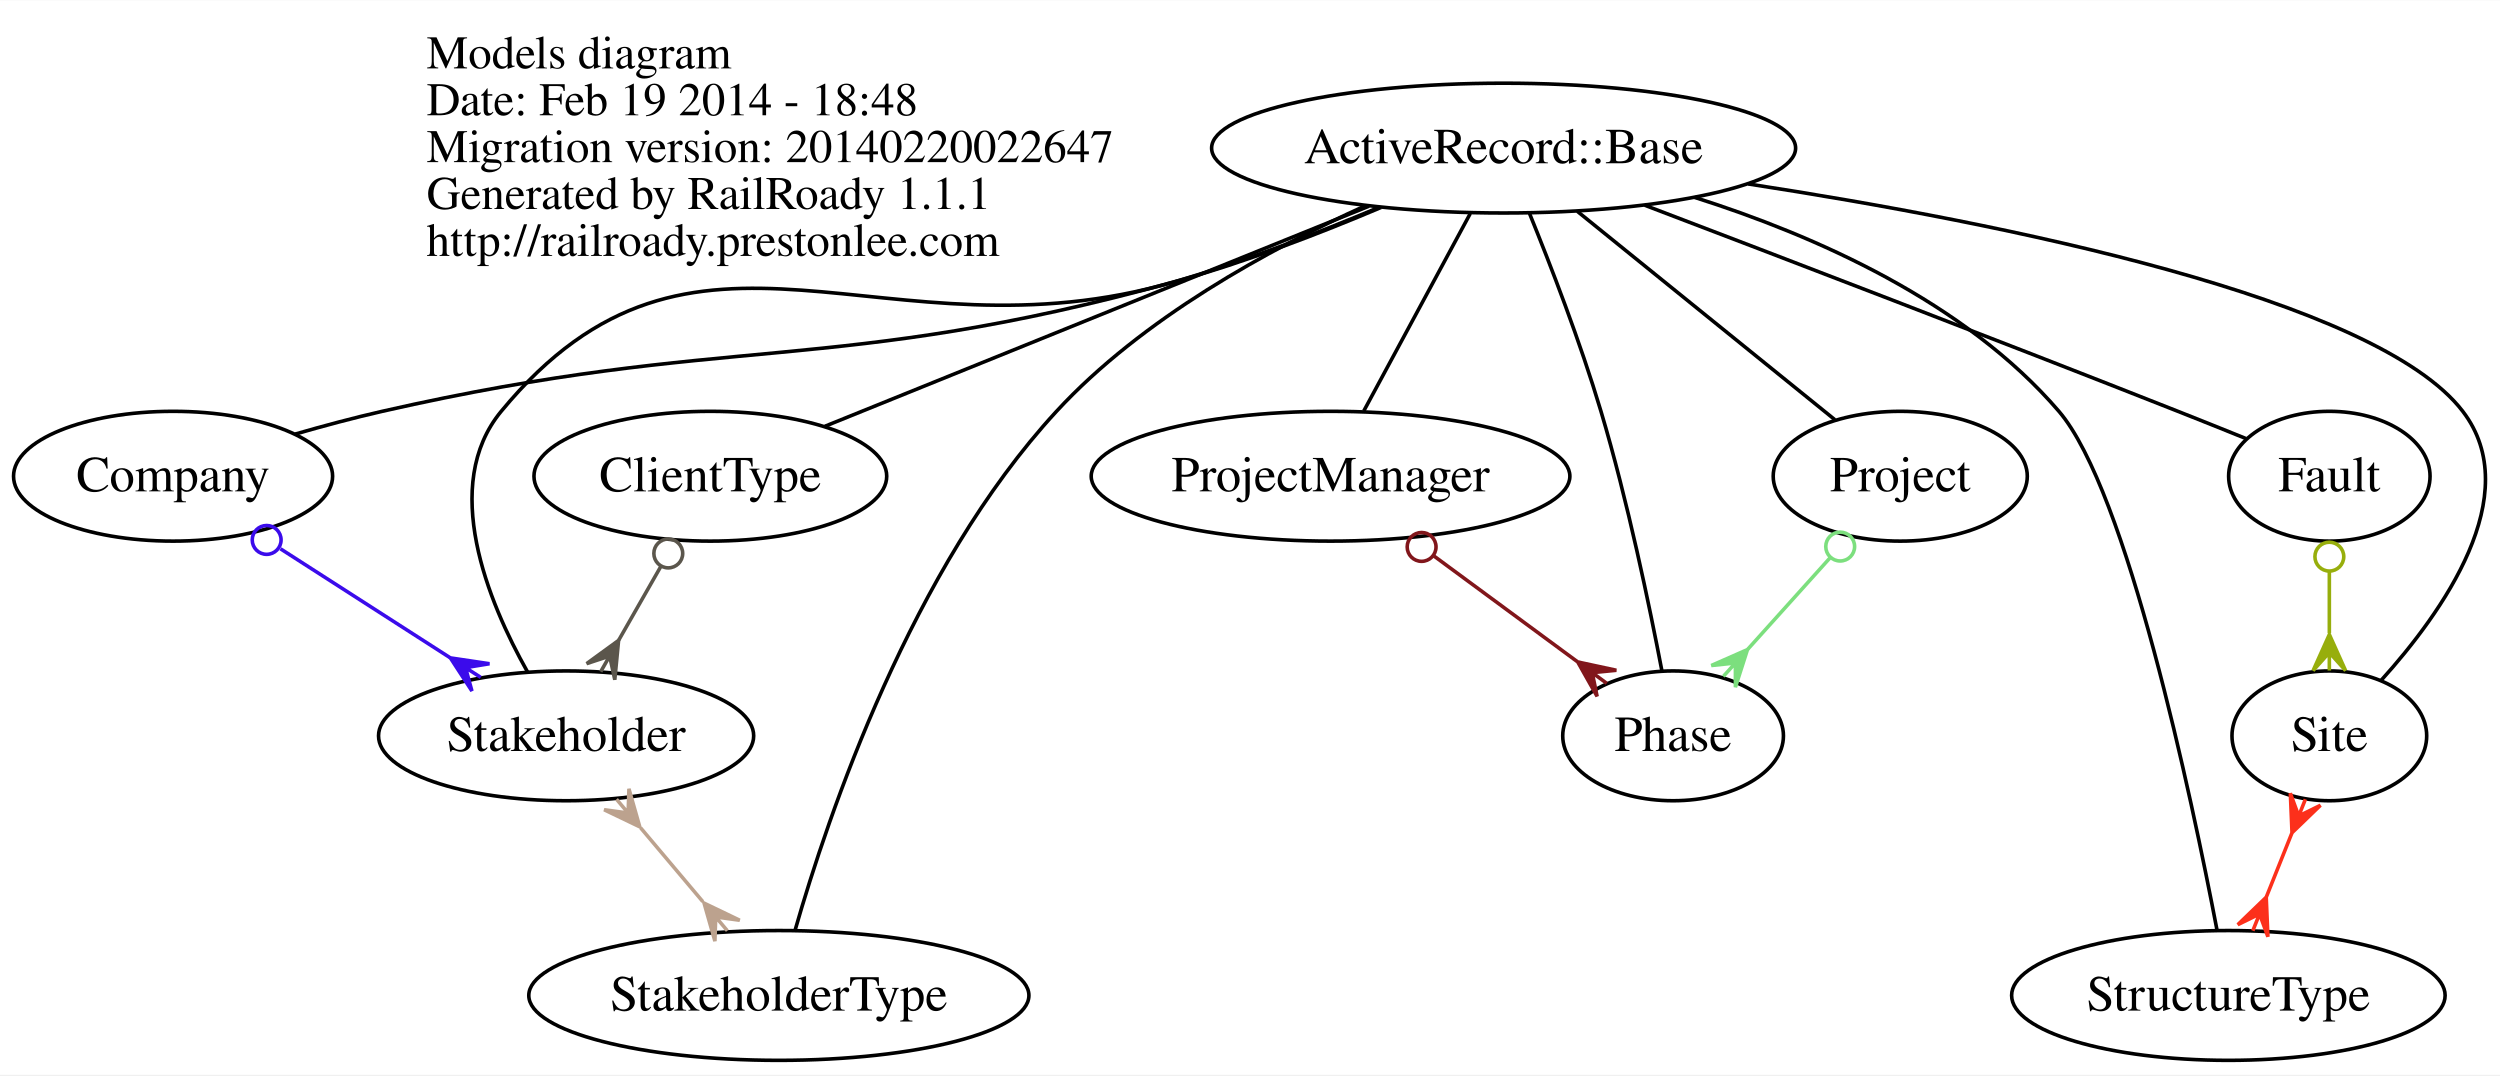
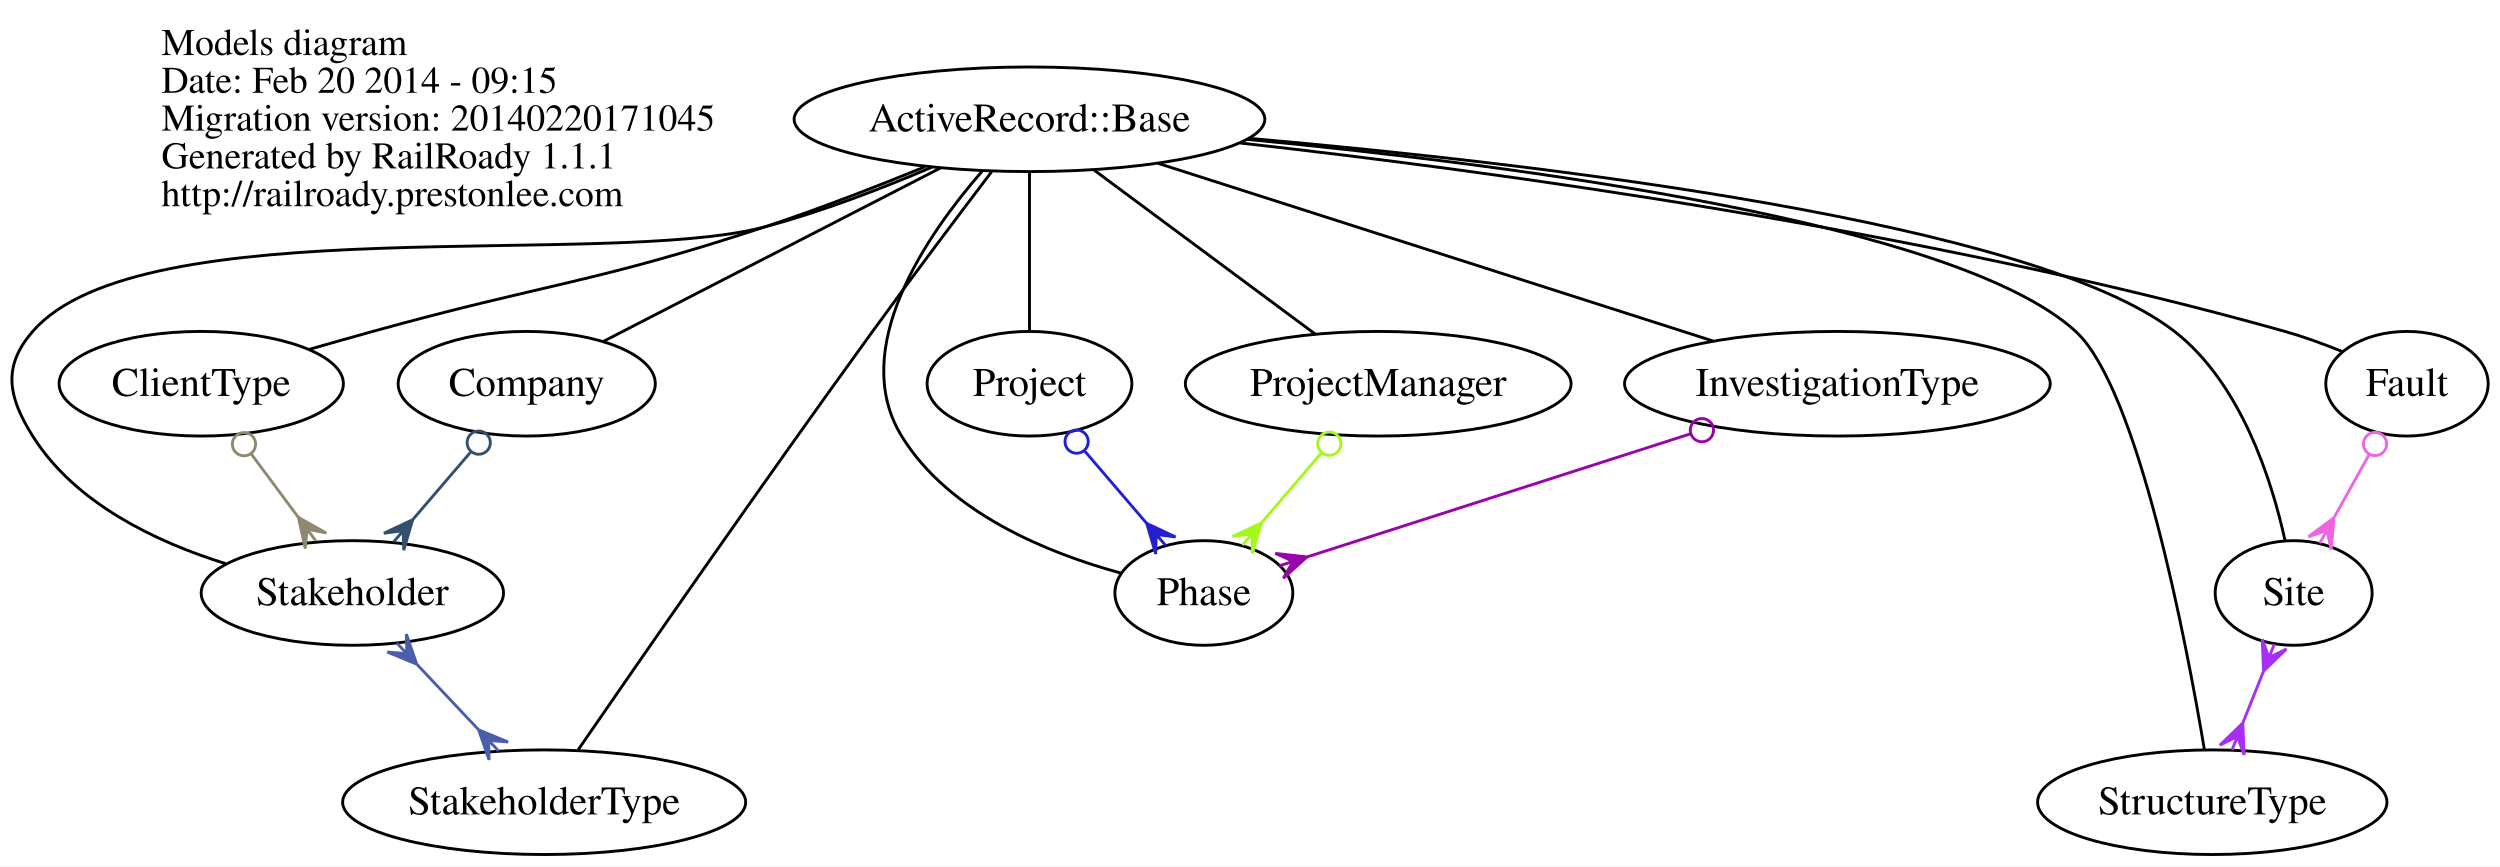
- <svg xmlns="http://www.w3.org/2000/svg" width="693pt" height="298pt" viewBox="0.00 0.00 693.33 298.00">
+ <svg xmlns="http://www.w3.org/2000/svg" width="860pt" height="298pt" viewBox="0.00 0.00 860.25 298.00">
  <g id="graph0" class="graph" transform="scale(1 1) rotate(0) translate(4 294)">
-     <polygon fill="white" stroke="none" points="-4,4 -4,-294 689.329,-294 689.329,4 -4,4" />
+     <polygon fill="white" stroke="none" points="-4,4 -4,-294 856.246,-294 856.246,4 -4,4" />
    <g id="node1" class="node">
-       <text text-anchor="start" x="114.312" y="-275.1" font-family="Times,serif" font-size="13.00">Models diagram</text>
-       <text text-anchor="start" x="114.312" y="-262.1" font-family="Times,serif" font-size="13.00">Date: Feb 19 2014 - 18:48</text>
-       <text text-anchor="start" x="114.312" y="-249.1" font-family="Times,serif" font-size="13.00">Migration version: 20140220022647</text>
-       <text text-anchor="start" x="114.312" y="-236.1" font-family="Times,serif" font-size="13.00">Generated by RailRoady 1.1.1</text>
-       <text text-anchor="start" x="114.312" y="-223.1" font-family="Times,serif" font-size="13.00">http://railroady.prestonlee.com</text>
+       <text text-anchor="start" x="51.558" y="-275.1" font-family="Times,serif" font-size="13.00">Models diagram</text>
+       <text text-anchor="start" x="51.558" y="-262.1" font-family="Times,serif" font-size="13.00">Date: Feb 20 2014 - 09:15</text>
+       <text text-anchor="start" x="51.558" y="-249.1" font-family="Times,serif" font-size="13.00">Migration version: 20140220171045</text>
+       <text text-anchor="start" x="51.558" y="-236.1" font-family="Times,serif" font-size="13.00">Generated by RailRoady 1.1.1</text>
+       <text text-anchor="start" x="51.558" y="-223.1" font-family="Times,serif" font-size="13.00">http://railroady.prestonlee.com</text>
    </g>
    <g id="node2" class="node">
-       <ellipse fill="none" stroke="black" cx="193" cy="-162" rx="48.916" ry="18" />
-       <text text-anchor="middle" x="193" y="-157.8" font-family="Times,serif" font-size="14.00">ClientType</text>
+       <ellipse fill="none" stroke="black" cx="65.246" cy="-162" rx="48.916" ry="18" />
+       <text text-anchor="middle" x="65.246" y="-157.8" font-family="Times,serif" font-size="14.00">ClientType</text>
+     </g>
+     <g id="node10" class="node">
+       <ellipse fill="none" stroke="black" cx="117.246" cy="-90" rx="52.021" ry="18" />
+       <text text-anchor="middle" x="117.246" y="-85.8" font-family="Times,serif" font-size="14.00">Stakeholder</text>
+     </g>
+     <g id="edge1" class="edge">
+       <path fill="none" stroke="#8f8971" d="M82.397,-137.912C87.617,-130.885 93.377,-123.131 98.686,-115.985" />
+       <ellipse fill="none" stroke="#8f8971" cx="79.955" cy="-141.2" rx="4" ry="4" />
+       <polygon fill="#8f8971" stroke="#8f8971" points="98.687,-115.984 108.262,-110.64 101.668,-111.97 104.65,-107.956 104.65,-107.956 104.65,-107.956 101.668,-111.97 101.038,-105.273 98.687,-115.984 98.687,-115.984" />
+     </g>
+     <g id="node3" class="node">
+       <ellipse fill="none" stroke="black" cx="177.246" cy="-162" rx="44.244" ry="18" />
+       <text text-anchor="middle" x="177.246" y="-157.8" font-family="Times,serif" font-size="14.00">Company</text>
+     </g>
+     <g id="edge3" class="edge">
+       <path fill="none" stroke="#31506f" d="M157.916,-138.448C151.61,-131.091 144.58,-122.89 138.163,-115.403" />
+       <ellipse fill="none" stroke="#31506f" cx="160.727" cy="-141.728" rx="4" ry="4" />
+       <polygon fill="#31506f" stroke="#31506f" points="138.011,-115.226 134.92,-104.705 134.757,-111.43 131.503,-107.633 131.503,-107.633 131.503,-107.633 134.757,-111.43 128.087,-110.562 138.011,-115.226 138.011,-115.226" />
+     </g>
+     <g id="node4" class="node">
+       <ellipse fill="none" stroke="black" cx="824.246" cy="-162" rx="27.932" ry="18" />
+       <text text-anchor="middle" x="824.246" y="-157.8" font-family="Times,serif" font-size="14.00">Fault</text>
    </g>
    <g id="node9" class="node">
-       <ellipse fill="none" stroke="black" cx="153" cy="-90" rx="52.021" ry="18" />
-       <text text-anchor="middle" x="153" y="-85.8" font-family="Times,serif" font-size="14.00">Stakeholder</text>
+       <ellipse fill="none" stroke="black" cx="785.246" cy="-90" rx="27" ry="18" />
+       <text text-anchor="middle" x="785.246" y="-85.8" font-family="Times,serif" font-size="14.00">Site</text>
    </g>
-     <g id="edge1" class="edge">
-       <path fill="none" stroke="#5b564c" d="M179.284,-136.998C175.507,-130.387 171.397,-123.194 167.573,-116.502" />
-       <ellipse fill="none" stroke="#5b564c" cx="181.333" cy="-140.582" rx="4" ry="4" />
-       <polygon fill="#5b564c" stroke="#5b564c" points="167.555,-116.471 166.501,-105.556 165.074,-112.13 162.594,-107.789 162.594,-107.789 162.594,-107.789 165.074,-112.13 158.687,-110.022 167.555,-116.471 167.555,-116.471" />
+     <g id="edge5" class="edge">
+       <path fill="none" stroke="#ee64e2" d="M811.303,-137.769C807.458,-130.868 803.229,-123.276 799.316,-116.253" />
+       <ellipse fill="none" stroke="#ee64e2" cx="813.254" cy="-141.27" rx="4" ry="4" />
+       <polygon fill="#ee64e2" stroke="#ee64e2" points="799.11,-115.883 798.174,-104.957 796.676,-111.515 794.243,-107.147 794.243,-107.147 794.243,-107.147 796.676,-111.515 790.311,-109.337 799.11,-115.883 799.11,-115.883" />
    </g>
-     <g id="node3" class="node">
-       <ellipse fill="none" stroke="black" cx="44" cy="-162" rx="44.244" ry="18" />
-       <text text-anchor="middle" x="44" y="-157.8" font-family="Times,serif" font-size="14.00">Company</text>
+     <g id="node5" class="node">
+       <ellipse fill="none" stroke="black" cx="628.246" cy="-162" rx="73.251" ry="18" />
+       <text text-anchor="middle" x="628.246" y="-157.8" font-family="Times,serif" font-size="14.00">InvestigationType</text>
    </g>
-     <g id="edge3" class="edge">
-       <path fill="none" stroke="#3b0beb" d="M73.78,-141.875C88.383,-132.497 105.991,-121.189 120.894,-111.619" />
-       <ellipse fill="none" stroke="#3b0beb" cx="69.951" cy="-144.334" rx="4" ry="4" />
-       <polygon fill="#3b0beb" stroke="#3b0beb" points="120.899,-111.616 131.745,-109.998 125.106,-108.914 129.313,-106.212 129.313,-106.212 129.313,-106.212 125.106,-108.914 126.881,-102.425 120.899,-111.616 120.899,-111.616" />
+     <g id="node6" class="node">
+       <ellipse fill="none" stroke="black" cx="410.246" cy="-90" rx="30.607" ry="18" />
+       <text text-anchor="middle" x="410.246" y="-85.8" font-family="Times,serif" font-size="14.00">Phase</text>
    </g>
-     <g id="node4" class="node">
-       <ellipse fill="none" stroke="black" cx="642" cy="-162" rx="27.932" ry="18" />
-       <text text-anchor="middle" x="642" y="-157.8" font-family="Times,serif" font-size="14.00">Fault</text>
+     <g id="edge7" class="edge">
+       <path fill="none" stroke="#9704ab" d="M577.676,-144.762C537.247,-131.78 481.592,-113.909 445.762,-102.404" />
+       <ellipse fill="none" stroke="#9704ab" cx="581.628" cy="-146.031" rx="4" ry="4" />
+       <polygon fill="#9704ab" stroke="#9704ab" points="445.733,-102.395 437.587,-95.053 440.972,-100.866 436.212,-99.338 436.212,-99.338 436.212,-99.338 440.972,-100.866 434.836,-103.622 445.733,-102.395 445.733,-102.395" />
+     </g>
+     <g id="node7" class="node">
+       <ellipse fill="none" stroke="black" cx="350.246" cy="-162" rx="35.234" ry="18" />
+       <text text-anchor="middle" x="350.246" y="-157.8" font-family="Times,serif" font-size="14.00">Project</text>
+     </g>
+     <g id="edge10" class="edge">
+       <path fill="none" stroke="#2220d1" d="M369.268,-138.808C376.064,-130.879 383.733,-121.932 390.583,-113.94" />
+       <ellipse fill="none" stroke="#2220d1" cx="366.464" cy="-142.079" rx="4" ry="4" />
+       <polygon fill="#2220d1" stroke="#2220d1" points="390.589,-113.933 400.514,-109.269 393.843,-110.136 397.097,-106.34 397.097,-106.34 397.097,-106.34 393.843,-110.136 393.681,-103.412 390.589,-113.933 390.589,-113.933" />
    </g>
    <g id="node8" class="node">
-       <ellipse fill="none" stroke="black" cx="642" cy="-90" rx="27" ry="18" />
-       <text text-anchor="middle" x="642" y="-85.8" font-family="Times,serif" font-size="14.00">Site</text>
+       <ellipse fill="none" stroke="black" cx="470.246" cy="-162" rx="66.375" ry="18" />
+       <text text-anchor="middle" x="470.246" y="-157.8" font-family="Times,serif" font-size="14.00">ProjectManager</text>
    </g>
-     <g id="edge5" class="edge">
-       <path fill="none" stroke="#97ae0c" d="M642,-135.64C642,-130.063 642,-124.132 642,-118.476" />
-       <ellipse fill="none" stroke="#97ae0c" cx="642" cy="-139.697" rx="4" ry="4" />
-       <polygon fill="#97ae0c" stroke="#97ae0c" points="642,-118.104 646.5,-108.104 642,-113.104 642,-108.104 642,-108.104 642,-108.104 642,-113.104 637.5,-108.104 642,-118.104 642,-118.104" />
+     <g id="edge12" class="edge">
+       <path fill="none" stroke="#a3f91c" d="M450.705,-138.202C444.175,-130.584 436.889,-122.084 430.319,-114.419" />
+       <ellipse fill="none" stroke="#a3f91c" cx="453.424" cy="-141.374" rx="4" ry="4" />
+       <polygon fill="#a3f91c" stroke="#a3f91c" points="430.049,-114.103 426.958,-103.582 426.795,-110.307 423.541,-106.511 423.541,-106.511 423.541,-106.511 426.795,-110.307 420.124,-109.439 430.049,-114.103 430.049,-114.103" />
    </g>
-     <g id="node5" class="node">
-       <ellipse fill="none" stroke="black" cx="460" cy="-90" rx="30.607" ry="18" />
-       <text text-anchor="middle" x="460" y="-85.8" font-family="Times,serif" font-size="14.00">Phase</text>
+     <g id="node12" class="node">
+       <ellipse fill="none" stroke="black" cx="757.246" cy="-18" rx="60.114" ry="18" />
+       <text text-anchor="middle" x="757.246" y="-13.8" font-family="Times,serif" font-size="14.00">StructureType</text>
    </g>
-     <g id="node6" class="node">
-       <ellipse fill="none" stroke="black" cx="523" cy="-162" rx="35.234" ry="18" />
-       <text text-anchor="middle" x="523" y="-157.8" font-family="Times,serif" font-size="14.00">Project</text>
+     <g id="edge14" class="edge">
+       <path fill="none" stroke="#a62ff4" d="M774.869,-63.056C772.549,-57.258 770.088,-51.103 767.763,-45.291" />
+       <polygon fill="#a62ff4" stroke="#a62ff4" points="774.897,-63.126 774.432,-74.082 776.754,-67.769 778.611,-72.411 778.611,-72.411 778.611,-72.411 776.754,-67.769 782.789,-70.74 774.897,-63.126 774.897,-63.126" />
+       <polygon fill="#a62ff4" stroke="#a62ff4" points="767.743,-45.241 768.207,-34.285 765.886,-40.599 764.029,-35.956 764.029,-35.956 764.029,-35.956 765.886,-40.599 759.85,-37.627 767.743,-45.241 767.743,-45.241" />
+     </g>
+     <g id="node11" class="node">
+       <ellipse fill="none" stroke="black" cx="183.246" cy="-18" rx="69.35" ry="18" />
+       <text text-anchor="middle" x="183.246" y="-13.8" font-family="Times,serif" font-size="14.00">StakeholderType</text>
+     </g>
+     <g id="edge16" class="edge">
+       <path fill="none" stroke="#4c5dae" d="M139.595,-65.296C146.343,-58.139 153.757,-50.276 160.529,-43.094" />
+       <polygon fill="#4c5dae" stroke="#4c5dae" points="139.414,-65.489 129.28,-69.678 135.984,-69.127 132.554,-72.765 132.554,-72.765 132.554,-72.765 135.984,-69.127 135.828,-75.852 139.414,-65.489 139.414,-65.489" />
+       <polygon fill="#4c5dae" stroke="#4c5dae" points="160.703,-42.909 170.837,-38.721 164.133,-39.271 167.563,-35.633 167.563,-35.633 167.563,-35.633 164.133,-39.271 164.289,-32.546 160.703,-42.909 160.703,-42.909" />
+     </g>
+     <g id="node13" class="node">
+       <ellipse fill="none" stroke="black" cx="350.246" cy="-253" rx="80.982" ry="18" />
+       <text text-anchor="middle" x="350.246" y="-248.8" font-family="Times,serif" font-size="14.00">ActiveRecord::Base</text>
+     </g>
+     <g id="edge2" class="edge">
+       <path fill="none" stroke="black" d="M314.289,-236.66C297.697,-229.871 277.64,-222.068 259.246,-216 200.276,-196.546 184.084,-196.597 124.246,-180 117.158,-178.034 109.605,-175.893 102.353,-173.814" />
+     </g>
+     <g id="edge4" class="edge">
+       <path fill="none" stroke="black" d="M319.715,-236.293C286.735,-219.327 234.731,-192.573 203.512,-176.513" />
+     </g>
+     <g id="edge6" class="edge">
+       <path fill="none" stroke="black" d="M422.779,-244.833C509.478,-235.144 658.389,-214.93 782.246,-180 788.757,-178.164 795.634,-175.643 801.895,-173.104" />
    </g>
    <g id="edge8" class="edge">
-       <path fill="none" stroke="#7cdf7e" d="M503.609,-139.454C496.341,-131.379 488.059,-122.177 480.679,-113.977" />
-       <ellipse fill="none" stroke="#7cdf7e" cx="506.342" cy="-142.492" rx="4" ry="4" />
-       <polygon fill="#7cdf7e" stroke="#7cdf7e" points="480.632,-113.925 477.287,-103.481 477.287,-110.208 473.943,-106.492 473.943,-106.492 473.943,-106.492 477.287,-110.208 470.598,-109.502 480.632,-113.925 480.632,-113.925" />
-     </g>
-     <g id="node7" class="node">
-       <ellipse fill="none" stroke="black" cx="365" cy="-162" rx="66.375" ry="18" />
-       <text text-anchor="middle" x="365" y="-157.8" font-family="Times,serif" font-size="14.00">ProjectManager</text>
-     </g>
-     <g id="edge10" class="edge">
-       <path fill="none" stroke="#81161b" d="M393.491,-140.007C406.16,-130.672 420.989,-119.745 433.426,-110.581" />
-       <ellipse fill="none" stroke="#81161b" cx="390.254" cy="-142.392" rx="4" ry="4" />
-       <polygon fill="#81161b" stroke="#81161b" points="433.548,-110.491 444.268,-108.182 437.573,-107.525 441.599,-104.559 441.599,-104.559 441.599,-104.559 437.573,-107.525 438.929,-100.936 433.548,-110.491 433.548,-110.491" />
-     </g>
-     <g id="node11" class="node">
-       <ellipse fill="none" stroke="black" cx="614" cy="-18" rx="60.114" ry="18" />
-       <text text-anchor="middle" x="614" y="-13.8" font-family="Times,serif" font-size="14.00">StructureType</text>
-     </g>
-     <g id="edge12" class="edge">
-       <path fill="none" stroke="#fc301b" d="M631.622,-63.056C629.303,-57.258 626.841,-51.103 624.517,-45.291" />
-       <polygon fill="#fc301b" stroke="#fc301b" points="631.65,-63.126 631.186,-74.082 633.507,-67.769 635.364,-72.411 635.364,-72.411 635.364,-72.411 633.507,-67.769 639.543,-70.74 631.65,-63.126 631.65,-63.126" />
-       <polygon fill="#fc301b" stroke="#fc301b" points="624.496,-45.241 624.961,-34.285 622.639,-40.599 620.782,-35.956 620.782,-35.956 620.782,-35.956 622.639,-40.599 616.604,-37.627 624.496,-45.241 624.496,-45.241" />
-     </g>
-     <g id="node10" class="node">
-       <ellipse fill="none" stroke="black" cx="212" cy="-18" rx="69.35" ry="18" />
-       <text text-anchor="middle" x="212" y="-13.8" font-family="Times,serif" font-size="14.00">StakeholderType</text>
-     </g>
-     <g id="edge14" class="edge">
-       <path fill="none" stroke="#bca28e" d="M173.656,-64.493C179.243,-57.864 185.296,-50.682 190.907,-44.026" />
-       <polygon fill="#bca28e" stroke="#bca28e" points="173.427,-64.765 163.541,-69.511 170.205,-68.588 166.982,-72.411 166.982,-72.411 166.982,-72.411 170.205,-68.588 170.423,-75.311 173.427,-64.765 173.427,-64.765" />
-       <polygon fill="#bca28e" stroke="#bca28e" points="191.264,-43.602 201.149,-38.856 194.486,-39.779 197.708,-35.956 197.708,-35.956 197.708,-35.956 194.486,-39.779 194.268,-33.056 191.264,-43.602 191.264,-43.602" />
-     </g>
-     <g id="node12" class="node">
-       <ellipse fill="none" stroke="black" cx="413" cy="-253" rx="80.982" ry="18" />
-       <text text-anchor="middle" x="413" y="-248.8" font-family="Times,serif" font-size="14.00">ActiveRecord::Base</text>
-     </g>
-     <g id="edge2" class="edge">
-       <path fill="none" stroke="black" d="M375.68,-236.902C333.263,-219.743 264.749,-192.026 224.781,-175.857" />
-     </g>
-     <g id="edge4" class="edge">
-       <path fill="none" stroke="black" d="M379.025,-236.547C362.169,-229.403 341.325,-221.337 322,-216 226.497,-189.625 198.61,-201.975 102,-180 94.122,-178.208 85.735,-175.956 77.859,-173.683" />
-     </g>
-     <g id="edge6" class="edge">
-       <path fill="none" stroke="black" d="M452.115,-237.162C490,-222.738 549.037,-200.123 600,-180 606.146,-177.573 612.781,-174.909 618.921,-172.424" />
-     </g>
-     <g id="edge7" class="edge">
-       <path fill="none" stroke="black" d="M420.109,-235.06C425.99,-220.61 434.276,-199.189 440,-180 447.379,-155.263 453.47,-125.946 456.921,-107.909" />
+       <path fill="none" stroke="black" d="M394.603,-237.799C447.03,-221.015 533.665,-193.279 585.417,-176.712" />
    </g>
    <g id="edge9" class="edge">
-       <path fill="none" stroke="black" d="M433.432,-235.468C453.936,-218.879 485.217,-193.57 504.866,-177.672" />
+       <path fill="none" stroke="black" d="M333.93,-235.102C314.782,-213.136 287.84,-174.038 306.246,-144 322.551,-117.39 356.875,-103.616 381.637,-96.864" />
    </g>
    <g id="edge11" class="edge">
-       <path fill="none" stroke="black" d="M403.745,-234.84C395.245,-219.08 382.717,-195.851 374.226,-180.107" />
+       <path fill="none" stroke="black" d="M350.246,-234.84C350.246,-219.08 350.246,-195.851 350.246,-180.107" />
    </g>
    <g id="edge13" class="edge">
-       <path fill="none" stroke="black" d="M480.845,-243.056C551.444,-232.194 655.012,-211.344 679,-180 696.695,-156.878 673.243,-124.072 656.403,-105.427" />
+       <path fill="none" stroke="black" d="M372.536,-235.468C394.225,-219.382 426.971,-195.096 448.48,-179.143" />
    </g>
    <g id="edge15" class="edge">
-       <path fill="none" stroke="black" d="M378.529,-236.602C361.733,-229.557 341.085,-221.559 322,-216 240.74,-192.33 188.895,-245.26 135,-180 118.035,-159.458 131.314,-127.251 142.298,-107.733" />
-     </g>
-     <g id="edge16" class="edge">
-       <path fill="none" stroke="black" d="M374.826,-237.08C348.006,-225.014 312.808,-205.792 289,-180 248.755,-136.401 225.633,-67.939 216.537,-36.208" />
+       <path fill="none" stroke="black" d="M426.186,-246.403C526.37,-237.647 695.697,-217.674 744.246,-180 767.229,-162.166 777.802,-128.447 782.289,-108.021" />
    </g>
    <g id="edge17" class="edge">
-       <path fill="none" stroke="black" d="M465.939,-239.341C499.352,-228.753 540.97,-210.361 567,-180 585.858,-158.005 603.798,-72.919 610.852,-36.12" />
+       <path fill="none" stroke="black" d="M316.745,-236.559C299.826,-229.327 278.788,-221.184 259.246,-216 204.569,-201.495 44.31,-222.735 7.246,-180 -3.237,-167.913 -1.265,-157.548 7.246,-144 21.793,-120.844 49.611,-107.567 73.631,-100.093" />
+     </g>
+     <g id="edge18" class="edge">
+       <path fill="none" stroke="black" d="M337.219,-234.947C326.185,-220.428 310.011,-198.969 296.246,-180 258.541,-128.039 215.273,-65.567 194.948,-36.045" />
+     </g>
+     <g id="edge19" class="edge">
+       <path fill="none" stroke="black" d="M425.213,-246.068C518.187,-237.213 669.433,-217.422 710.246,-180 731.654,-160.371 748.239,-73.56 754.517,-36.197" />
    </g>
  </g>
</svg>
